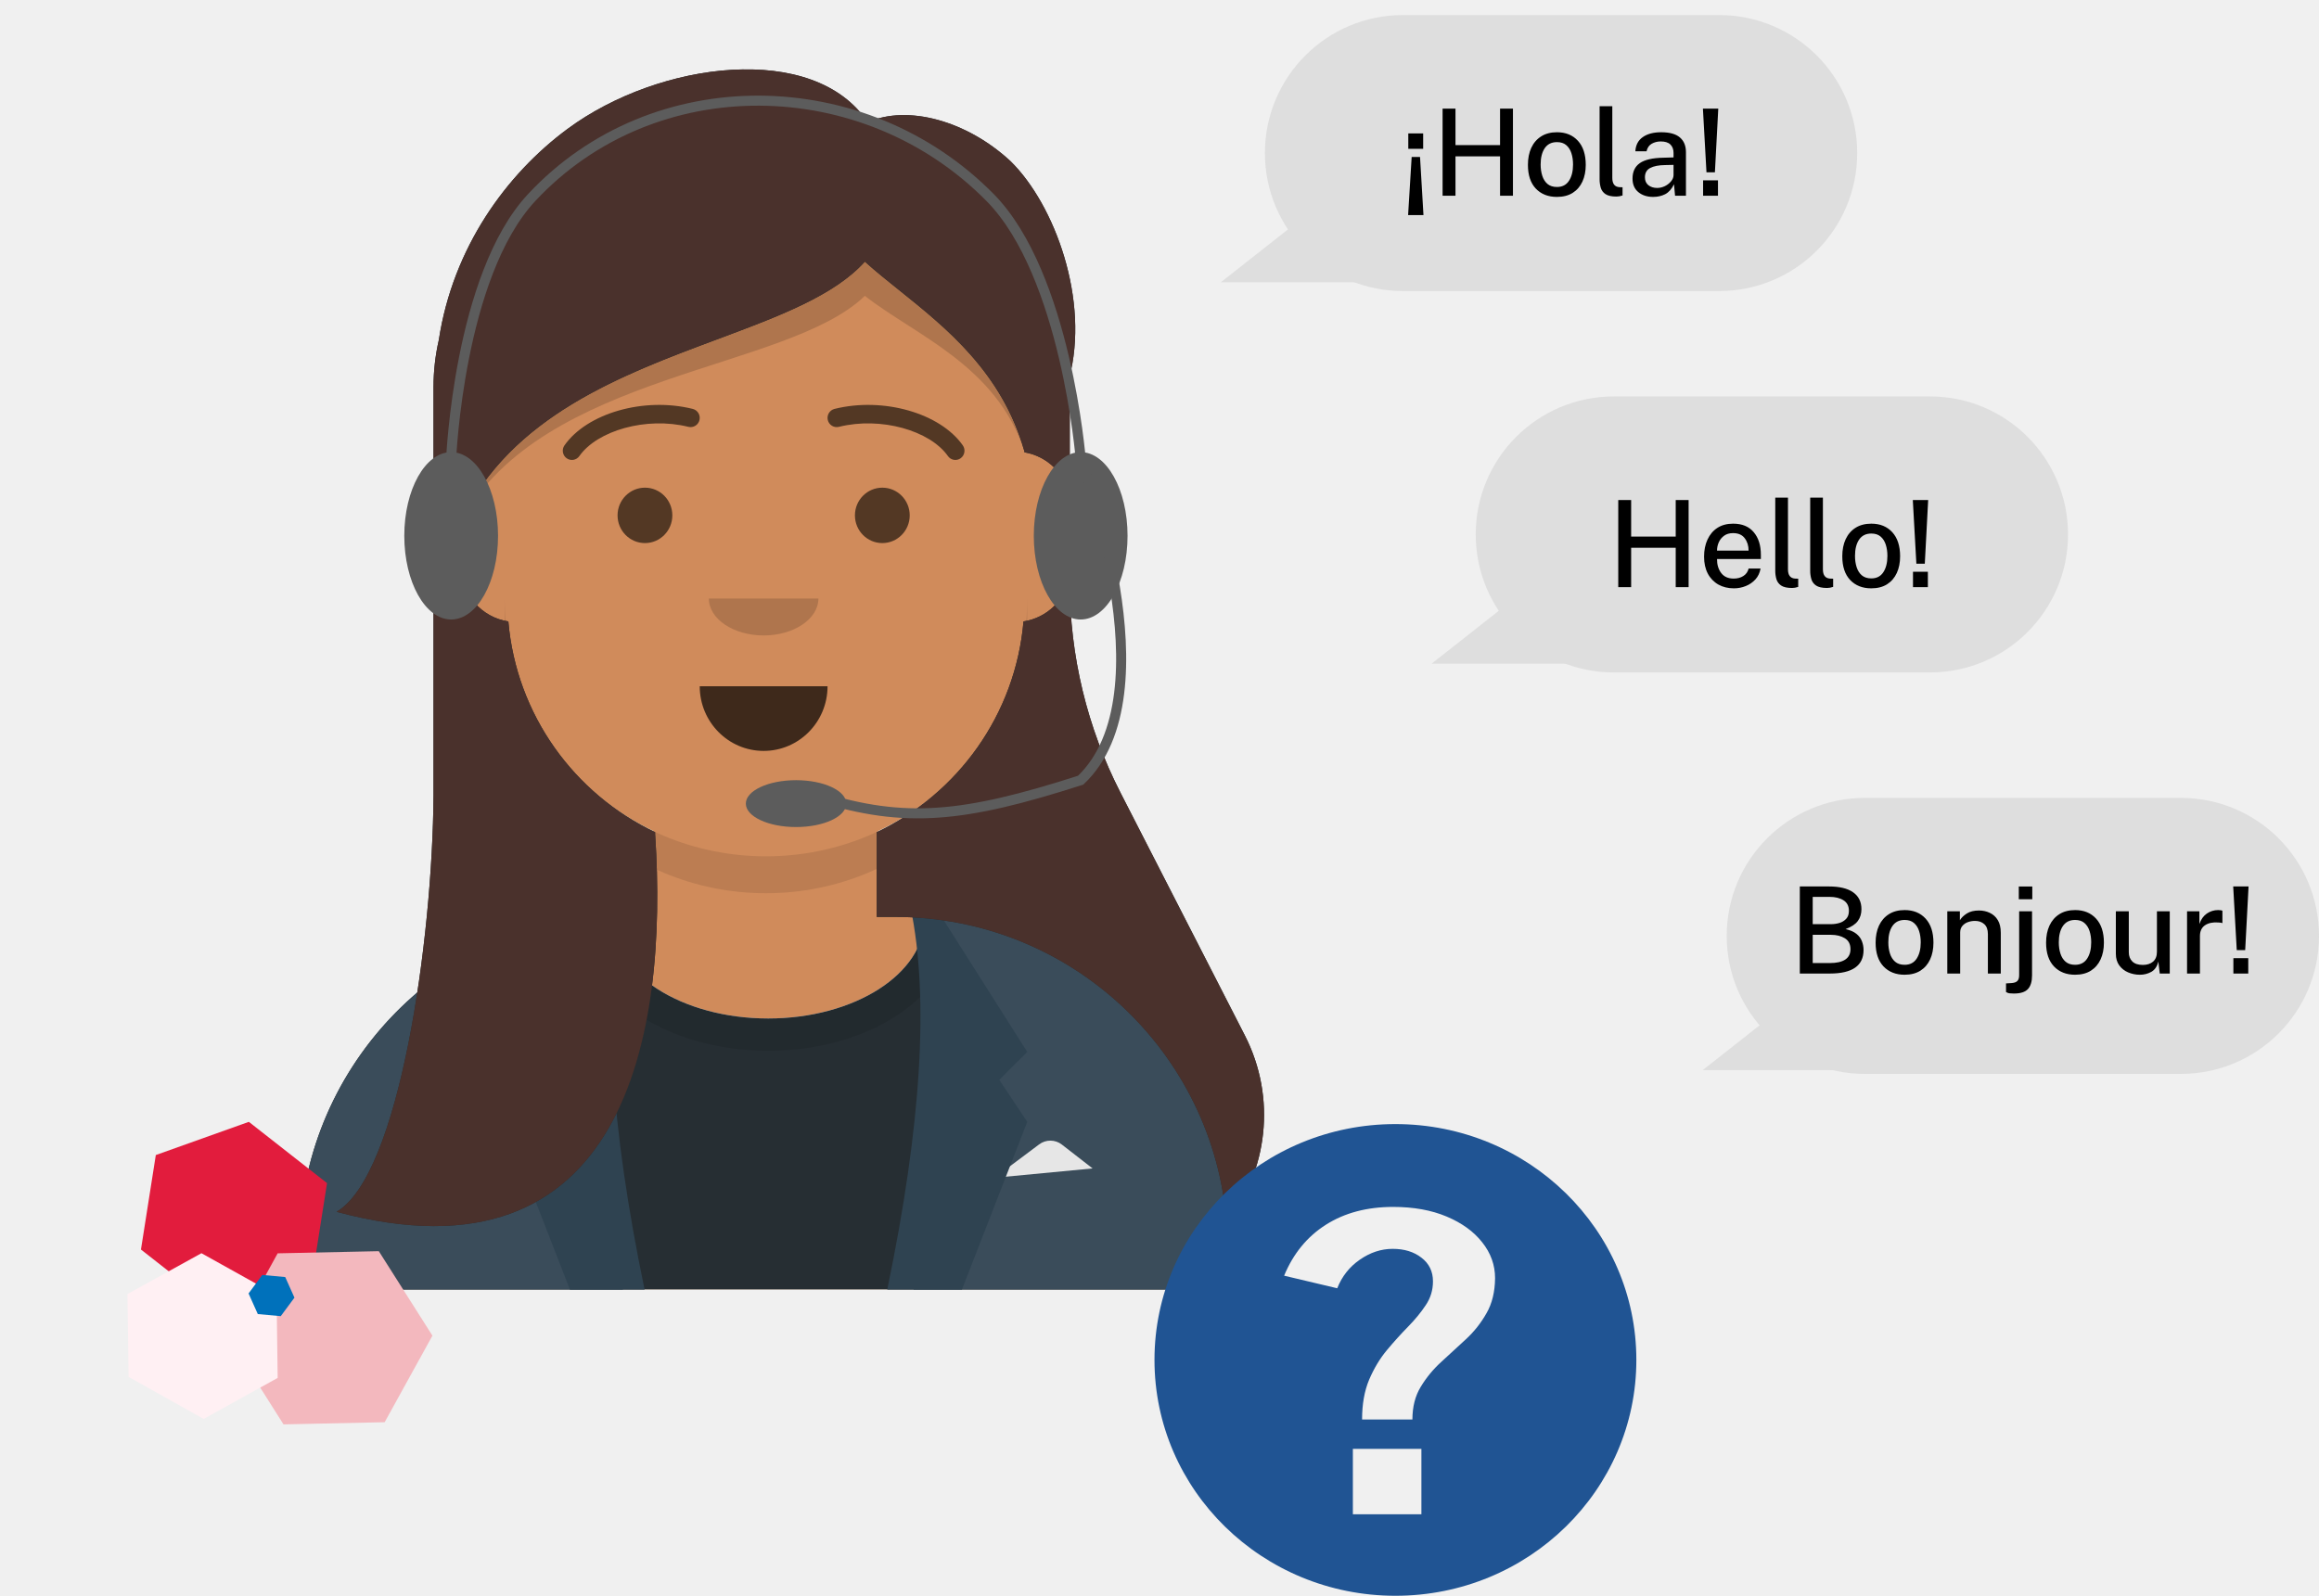
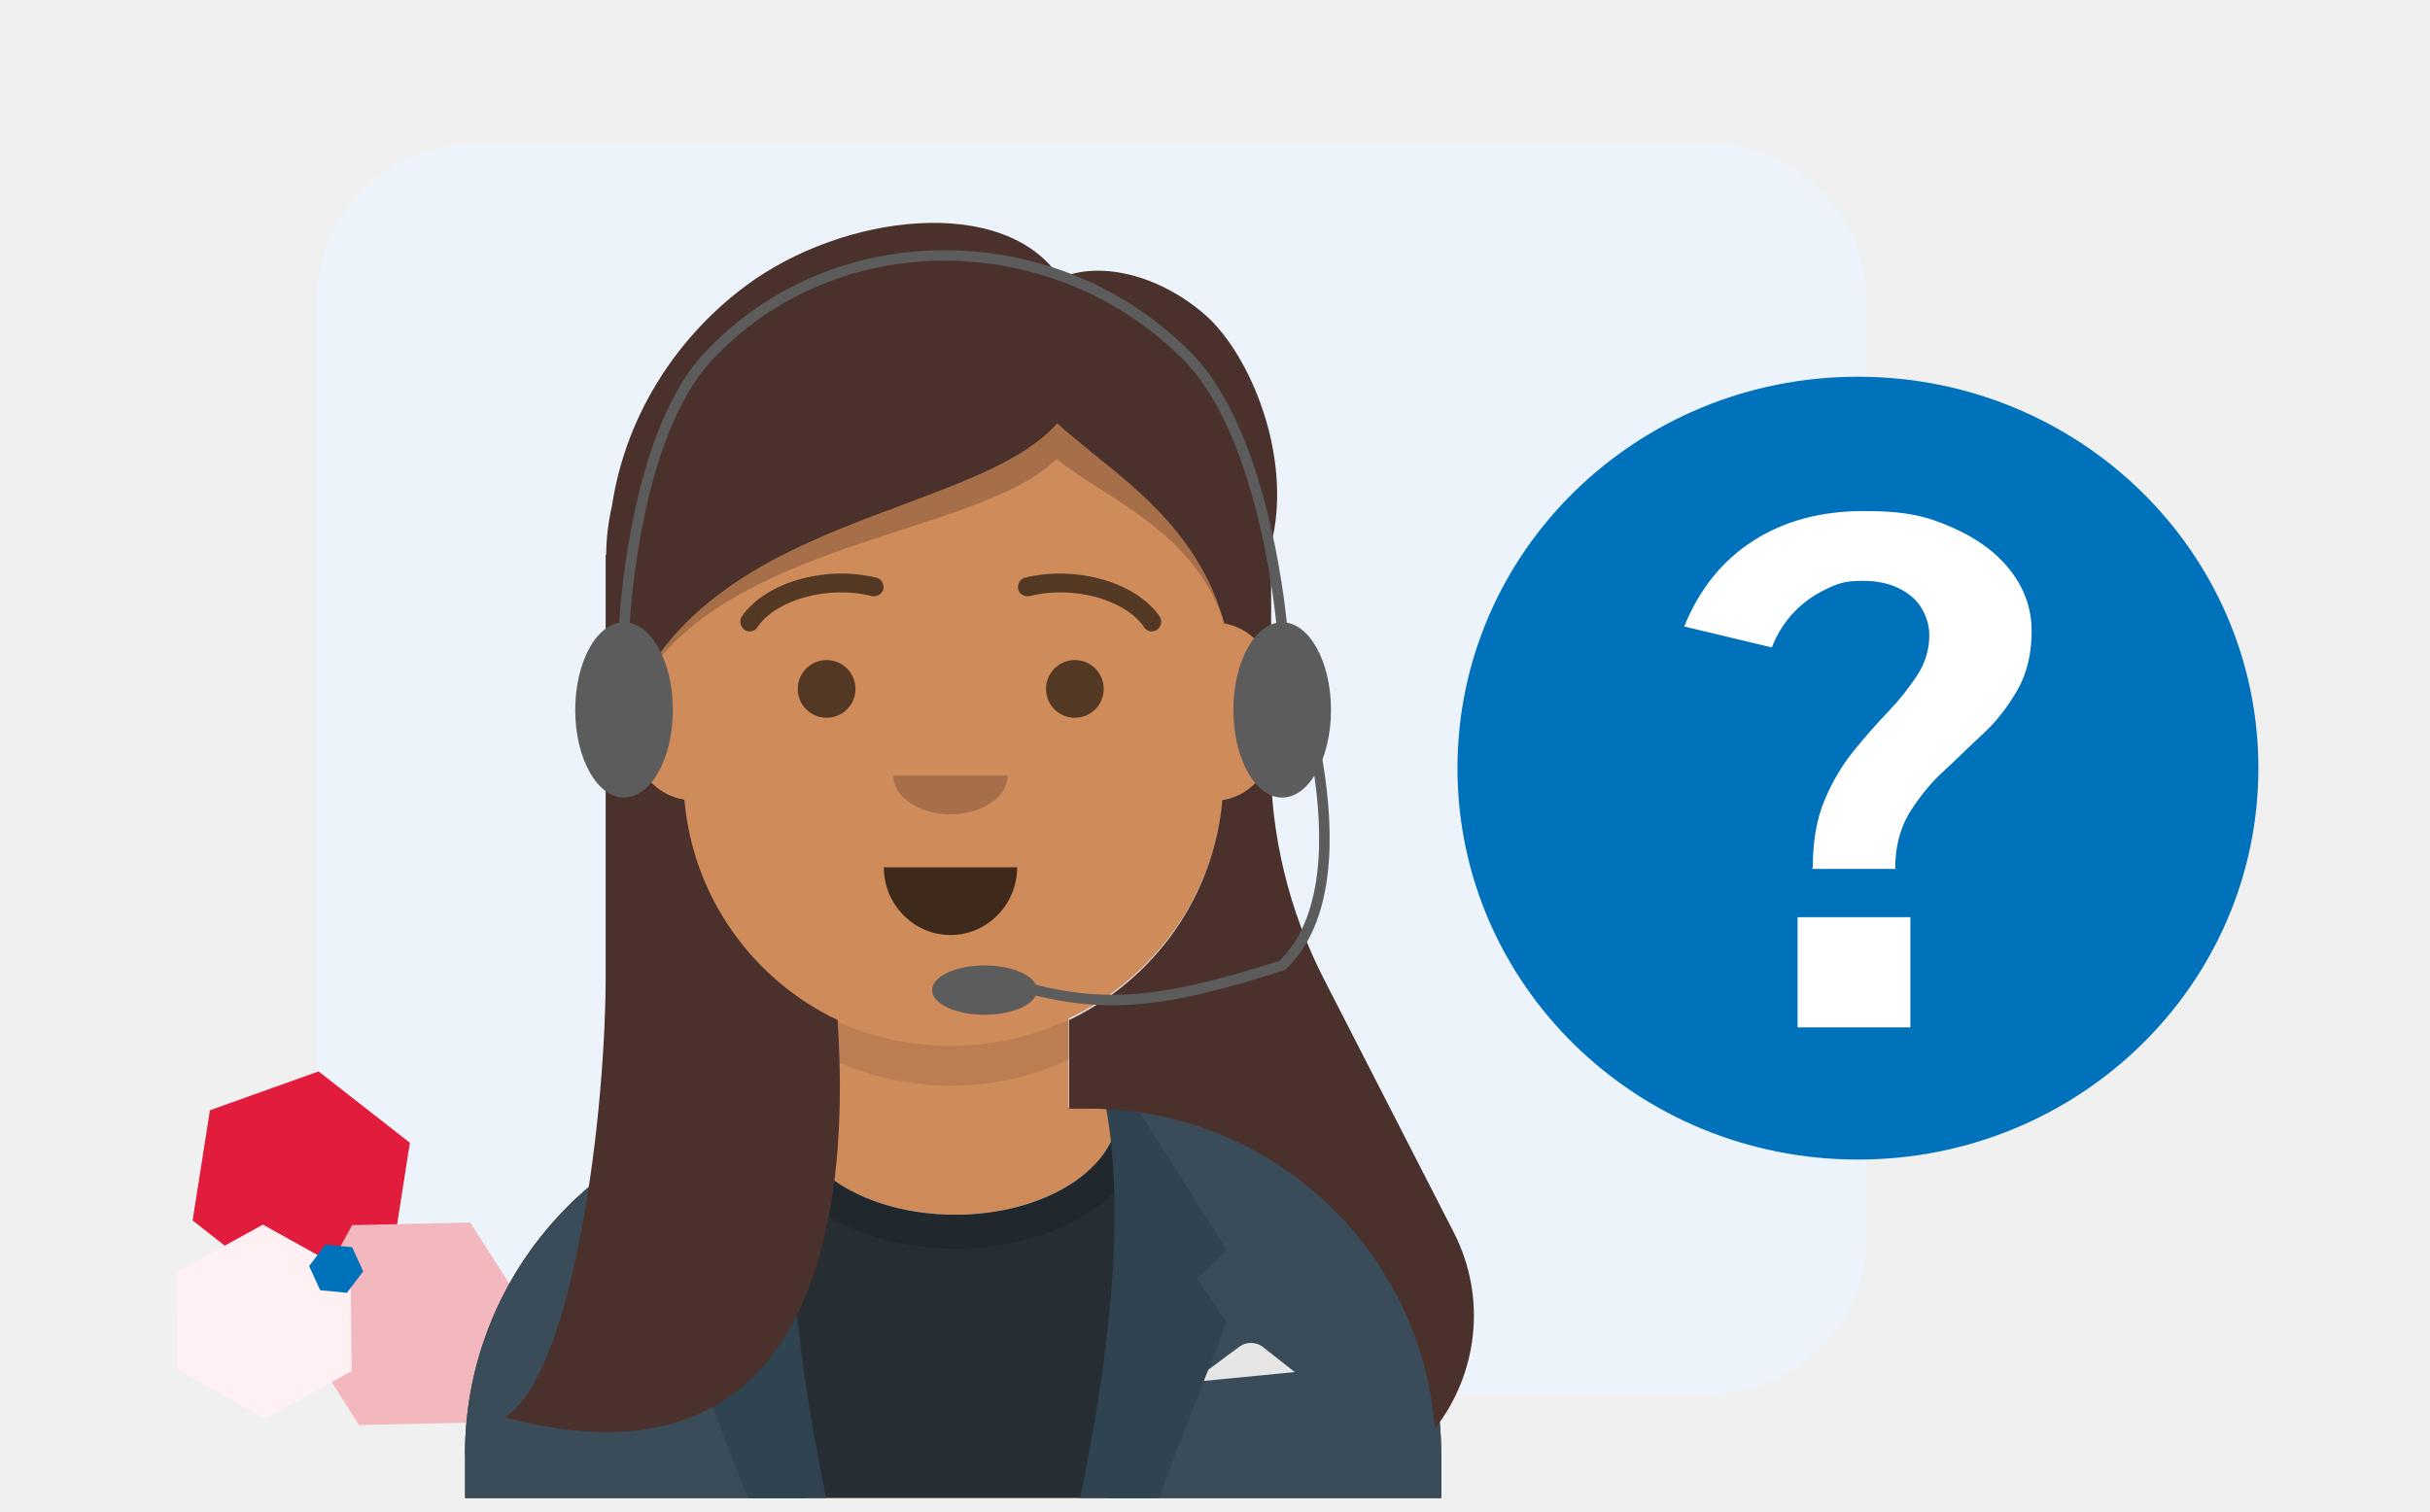
- <svg xmlns="http://www.w3.org/2000/svg" width="462" height="318" viewBox="0 0 462 318" fill="none">
-   <path d="m257.5 45 14.289 11.25h-28.578L257.5 45z" fill="#DEDEDE" />
-   <rect x="252" y="3" width="118" height="55" rx="27.5" fill="#DEDEDE" />
-   <path d="M283.528 29.652h-2.964v-3.06h2.964v3.06zm.06 13.212h-3.06l.708-11.58h1.668l.684 11.58zm15.259-11.712h-8.88V39h-2.568V21.648h2.568v7.272h8.88v-7.272h2.568V39h-2.568v-7.848zm11.324 8.088c-1.744 0-3.144-.552-4.2-1.656-1.048-1.112-1.572-2.688-1.572-4.728 0-1.304.224-2.44.672-3.408.456-.976 1.116-1.736 1.98-2.28.864-.544 1.908-.816 3.132-.816 1.744 0 3.136.568 4.176 1.704 1.04 1.136 1.56 2.736 1.56 4.8 0 1.256-.22 2.364-.66 3.324-.44.96-1.088 1.712-1.944 2.256-.856.536-1.904.804-3.144.804zm.012-1.98c1.056 0 1.852-.408 2.388-1.224.544-.824.816-1.908.816-3.252 0-.824-.108-1.572-.324-2.244-.216-.68-.56-1.22-1.032-1.62-.464-.4-1.08-.6-1.848-.6-1.072 0-1.884.404-2.436 1.212-.544.808-.816 1.892-.816 3.252 0 .808.108 1.552.324 2.232.216.68.56 1.224 1.032 1.632.48.408 1.112.612 1.896.612zm11.855 1.908c-.984 0-1.716-.164-2.196-.492a2.307 2.307 0 0 1-.936-1.272 6.045 6.045 0 0 1-.228-1.68V21.168h2.532V35.46c0 1.152.464 1.764 1.392 1.836l.648.024v1.632c-.44.144-.844.216-1.212.216zm7.315.072c-1.2 0-2.188-.32-2.964-.96-.768-.64-1.152-1.536-1.152-2.688 0-1.376.484-2.404 1.452-3.084.976-.68 2.536-1.04 4.68-1.08l2.04-.06v-.9c0-.712-.212-1.272-.636-1.68-.424-.408-1.076-.608-1.956-.6-.664.008-1.256.164-1.776.468-.52.304-.856.8-1.008 1.488h-2.232c.072-1.24.564-2.18 1.476-2.82.92-.648 2.14-.972 3.66-.972 1.688 0 2.932.344 3.732 1.032.808.688 1.212 1.668 1.212 2.94V39h-2.172l-.204-2.28c-.464.952-1.052 1.612-1.764 1.98-.712.36-1.508.54-2.388.54zm.804-1.788c.52 0 1.028-.12 1.524-.36a3.749 3.749 0 0 0 1.224-.948c.328-.392.496-.804.504-1.236v-2.052l-1.68.036c-1.28.016-2.272.212-2.976.588-.696.368-1.044.988-1.044 1.86 0 .664.228 1.184.684 1.56.464.368 1.052.552 1.764.552zm12.165-15.804-.672 12.684h-1.68l-.708-12.684h3.06zm-.06 14.292V39h-2.964v-3.06h2.964z" fill="#000" />
-   <path d="m299.5 121 14.289 11.25h-28.578L299.5 121z" fill="#DEDEDE" />
-   <rect x="294" y="79" width="118" height="55" rx="27.5" fill="#DEDEDE" />
-   <path d="M333.843 109.152h-8.88V117h-2.568V99.648h2.568v7.272h8.88v-7.272h2.568V117h-2.568v-7.848zm8.228 2.244c-.008 1.112.268 2.04.828 2.784.56.744 1.392 1.116 2.496 1.116.736 0 1.372-.168 1.908-.504.544-.336.9-.836 1.068-1.5h2.376c-.152.856-.492 1.576-1.02 2.16a5.135 5.135 0 0 1-1.932 1.332 6.218 6.218 0 0 1-2.352.456c-1.176 0-2.212-.252-3.108-.756a5.366 5.366 0 0 1-2.1-2.184c-.496-.944-.744-2.068-.744-3.372 0-1.288.228-2.424.684-3.408.456-.992 1.112-1.768 1.968-2.328.864-.56 1.908-.84 3.132-.84 1.792 0 3.16.564 4.104 1.692.952 1.12 1.428 2.62 1.428 4.5v.852h-8.736zm0-1.668h6.288c0-.976-.256-1.8-.768-2.472-.504-.68-1.28-1.02-2.328-1.02-.712 0-1.304.172-1.776.516a3.248 3.248 0 0 0-1.068 1.32 4.13 4.13 0 0 0-.348 1.656zm14.963 7.44c-.984 0-1.716-.164-2.196-.492a2.307 2.307 0 0 1-.936-1.272 6.045 6.045 0 0 1-.228-1.68V99.168h2.532v14.292c0 1.152.464 1.764 1.392 1.836l.648.024v1.632c-.44.144-.844.216-1.212.216zm6.961 0c-.984 0-1.716-.164-2.196-.492a2.307 2.307 0 0 1-.936-1.272 6.045 6.045 0 0 1-.228-1.68V99.168h2.532v14.292c0 1.152.464 1.764 1.392 1.836l.648.024v1.632c-.44.144-.844.216-1.212.216zm8.805.072c-1.744 0-3.144-.552-4.2-1.656-1.048-1.112-1.572-2.688-1.572-4.728 0-1.304.224-2.44.672-3.408.456-.976 1.116-1.736 1.98-2.28.864-.544 1.908-.816 3.132-.816 1.744 0 3.136.568 4.176 1.704 1.04 1.136 1.56 2.736 1.56 4.8 0 1.256-.22 2.364-.66 3.324-.44.96-1.088 1.712-1.944 2.256-.856.536-1.904.804-3.144.804zm.012-1.98c1.056 0 1.852-.408 2.388-1.224.544-.824.816-1.908.816-3.252 0-.824-.108-1.572-.324-2.244-.216-.68-.56-1.22-1.032-1.62-.464-.4-1.08-.6-1.848-.6-1.072 0-1.884.404-2.436 1.212-.544.808-.816 1.892-.816 3.252 0 .808.108 1.552.324 2.232.216.68.56 1.224 1.032 1.632.48.408 1.112.612 1.896.612zm11.326-15.612-.672 12.684h-1.68l-.708-12.684h3.06zm-.06 14.292V117h-2.964v-3.06h2.964z" fill="#000" />
-   <rect x="344" y="159" width="118" height="55" rx="27.5" fill="#DEDEDE" />
-   <path d="M358.567 194v-17.352h5.772c2.152 0 3.772.392 4.86 1.176 1.096.776 1.644 1.892 1.644 3.348 0 .912-.236 1.692-.708 2.34-.464.648-1.28 1.192-2.448 1.632.92.208 1.64.524 2.16.948.52.424.884.916 1.092 1.476.216.552.324 1.136.324 1.752 0 3.12-2.24 4.68-6.72 4.68h-5.976zm2.568-9.84h3.66c.568 0 1.124-.08 1.668-.24a2.97 2.97 0 0 0 1.344-.828c.36-.384.54-.912.54-1.584 0-.944-.356-1.644-1.068-2.1-.712-.456-1.636-.684-2.772-.684h-3.372v5.436zm0 7.752h3.42c1.336 0 2.352-.228 3.048-.684.704-.464 1.056-1.156 1.056-2.076 0-1-.376-1.728-1.128-2.184-.744-.456-1.656-.684-2.736-.684h-3.66v5.628zm18.305 2.328c-1.744 0-3.144-.552-4.2-1.656-1.048-1.112-1.572-2.688-1.572-4.728 0-1.304.224-2.44.672-3.408.456-.976 1.116-1.736 1.98-2.28.864-.544 1.908-.816 3.132-.816 1.744 0 3.136.568 4.176 1.704 1.04 1.136 1.56 2.736 1.56 4.8 0 1.256-.22 2.364-.66 3.324-.44.96-1.088 1.712-1.944 2.256-.856.536-1.904.804-3.144.804zm.012-1.98c1.056 0 1.852-.408 2.388-1.224.544-.824.816-1.908.816-3.252 0-.824-.108-1.572-.324-2.244-.216-.68-.56-1.22-1.032-1.62-.464-.4-1.08-.6-1.848-.6-1.072 0-1.884.404-2.436 1.212-.544.808-.816 1.892-.816 3.252 0 .808.108 1.552.324 2.232.216.68.56 1.224 1.032 1.632.48.408 1.112.612 1.896.612zm8.495 1.74v-12.408h2.508v1.788c.296-.496.756-.944 1.38-1.344.632-.4 1.44-.6 2.424-.6.776 0 1.492.156 2.148.468a3.597 3.597 0 0 1 1.596 1.44c.4.648.6 1.488.6 2.52V194h-2.568v-7.86c0-.888-.24-1.548-.72-1.98-.48-.432-1.092-.648-1.836-.648-.512 0-.996.084-1.452.252a2.513 2.513 0 0 0-1.092.768c-.28.336-.42.76-.42 1.272V194h-2.568zm16.933-17.34v2.532h-2.688v-2.532h2.688zm-.048 17.724c0 1.208-.272 2.108-.816 2.7-.544.6-1.48.9-2.808.9-.664 0-1.088-.052-1.272-.156l-.288-.144v-1.716l1.152-.072c.536-.048.912-.192 1.128-.432.224-.24.336-.624.336-1.152v-12.72h2.568v12.792zm8.569-.144c-1.744 0-3.144-.552-4.2-1.656-1.048-1.112-1.572-2.688-1.572-4.728 0-1.304.224-2.44.672-3.408.456-.976 1.116-1.736 1.98-2.28.864-.544 1.908-.816 3.132-.816 1.744 0 3.136.568 4.176 1.704 1.04 1.136 1.56 2.736 1.56 4.8 0 1.256-.22 2.364-.66 3.324-.44.96-1.088 1.712-1.944 2.256-.856.536-1.904.804-3.144.804zm.012-1.98c1.056 0 1.852-.408 2.388-1.224.544-.824.816-1.908.816-3.252 0-.824-.108-1.572-.324-2.244-.216-.68-.56-1.22-1.032-1.62-.464-.4-1.08-.6-1.848-.6-1.072 0-1.884.404-2.436 1.212-.544.808-.816 1.892-.816 3.252 0 .808.108 1.552.324 2.232.216.68.56 1.224 1.032 1.632.48.408 1.112.612 1.896.612zm12.867 1.98a5.938 5.938 0 0 1-2.328-.48 4.175 4.175 0 0 1-1.752-1.392c-.448-.624-.672-1.396-.672-2.316v-8.46h2.58v8.184c0 .744.232 1.348.696 1.812.464.464 1.164.696 2.1.696.848 0 1.528-.22 2.04-.66.512-.448.768-1.1.768-1.956v-8.076h2.556V194h-1.992l-.288-2.4c-.224.976-.688 1.664-1.392 2.064a4.588 4.588 0 0 1-2.316.576zm9.433-.24v-12.408h2.46v2.544c.304-.912.792-1.604 1.464-2.076a3.907 3.907 0 0 1 2.28-.708c.16 0 .316.012.468.036a1 1 0 0 1 .372.096v2.472a1.275 1.275 0 0 0-.408-.096c-.16-.016-.3-.028-.42-.036-1.096-.08-1.98.108-2.652.564-.664.456-.996 1.172-.996 2.148V194h-2.568zm12.254-17.352-.672 12.684h-1.68l-.708-12.684h3.06zm-.06 14.292V194h-2.964v-3.06h2.964z" fill="#000" />
-   <path d="m353.5 202 14.289 11.25h-28.578L353.5 202z" fill="#DEDEDE" />
-   <path d="M174.586 165.694v16.89h3.708c36.868 0 66.755 29.608 66.755 66.131v8.266H59.619v-8.266c0-36.523 29.887-66.131 66.755-66.131h3.709v-16.89c-15.982-7.521-27.47-22.892-29.386-41.083-5.401-.757-9.555-5.354-9.555-10.913v-12.859c0-5.461 4.01-9.995 9.272-10.87v-5.662c0-28.407 23.245-51.435 51.92-51.435s51.921 23.028 51.921 51.435v5.663c5.262.874 9.271 5.408 9.271 10.869v12.859c0 5.559-4.154 10.156-9.554 10.913-1.917 18.191-13.404 33.562-29.386 41.083z" fill="#D0C6AC" />
-   <mask id="a" style="mask-type:alpha" maskUnits="userSpaceOnUse" x="59" y="32" width="187" height="225">
-     <path fill-rule="evenodd" clip-rule="evenodd" d="M174.903 165.616v16.905h3.719c36.97 0 66.94 29.633 66.94 66.187v8.273H59.617v-8.273c0-36.554 29.97-66.187 66.94-66.187h3.719v-16.905c-16.026-7.527-27.545-22.911-29.467-41.118-5.416-.757-9.581-5.358-9.581-10.922v-12.869c0-5.466 4.02-10.004 9.297-10.88V84.16c0-28.431 23.31-51.479 52.065-51.479 28.754 0 52.064 23.048 52.064 51.479v5.668c5.276.875 9.297 5.413 9.297 10.879v12.869c0 5.564-4.165 10.165-9.581 10.922-1.922 18.207-13.441 33.591-29.467 41.118z" fill="#fff" />
-   </mask>
-   <g mask="url(#a)">
-     <path fill="#D08B5B" d="M29.866 32.681h245.446v224.3H29.866z" />
-   </g>
-   <mask id="b" style="mask-type:alpha" maskUnits="userSpaceOnUse" x="59" y="32" width="187" height="226">
-     <path fill-rule="evenodd" clip-rule="evenodd" d="M174.903 165.683v16.913h3.719c36.97 0 66.94 29.647 66.94 66.22v8.277H59.617v-8.277c0-36.573 29.97-66.22 66.94-66.22h3.719v-16.913c-16.026-7.531-27.545-22.923-29.467-41.139-5.416-.757-9.581-5.361-9.581-10.927v-12.876c0-5.47 4.02-10.009 9.297-10.885v-5.67c0-28.446 23.31-51.505 52.065-51.505 28.754 0 52.064 23.06 52.064 51.505v5.67c5.276.876 9.297 5.416 9.297 10.885v12.876c0 5.566-4.165 10.17-9.581 10.927-1.922 18.216-13.441 33.608-29.467 41.139z" fill="#fff" />
-   </mask>
-   <g mask="url(#b)">
-     <path d="M204.654 105.339v21.153c0 28.445-23.31 51.505-52.064 51.505-28.755 0-52.065-23.06-52.065-51.505v-21.153 13.796c0 28.445 23.31 51.504 52.065 51.504 28.754 0 52.064-23.059 52.064-51.504v-13.796z" fill="#000" fill-opacity=".1" />
-   </g>
-   <path d="M184.163 182.03c34.377 2.814 61.398 31.575 61.398 66.641v8.31H59.617v-8.31c0-35.383 27.512-64.347 62.334-66.711-.028.347-.042.696-.042 1.048 0 11.017 13.944 19.948 31.145 19.948s31.146-8.931 31.146-19.948c0-.328-.013-.654-.037-.978z" fill="#E6E6E6" />
-   <mask id="c" style="mask-type:alpha" maskUnits="userSpaceOnUse" x="59" y="181" width="187" height="76">
-     <path fill-rule="evenodd" clip-rule="evenodd" d="M184.163 182.03c34.377 2.814 61.398 31.575 61.398 66.641v8.31H59.617v-8.31c0-35.383 27.512-64.347 62.334-66.711-.028.347-.042.696-.042 1.048 0 11.017 13.944 19.948 31.145 19.948s31.146-8.931 31.146-19.948c0-.328-.013-.654-.037-.978z" fill="#fff" />
-   </mask>
-   <g mask="url(#c)">
-     <path fill="#262E33" d="M29.866 154.824h245.446v102.157H29.866z" />
-   </g>
-   <mask id="d" style="mask-type:alpha" maskUnits="userSpaceOnUse" x="59" y="181" width="187" height="76">
-     <path fill-rule="evenodd" clip-rule="evenodd" d="M184.163 182.03c34.377 2.814 61.398 31.575 61.398 66.641v8.31H59.617v-8.31c0-35.383 27.512-64.347 62.334-66.711-.028.347-.042.696-.042 1.048 0 11.017 13.944 19.948 31.145 19.948s31.146-8.931 31.146-19.948c0-.328-.013-.654-.037-.978z" fill="#fff" />
-   </mask>
-   <g mask="url(#d)">
-     <ellipse cx="153.054" cy="184.401" rx="36.85" ry="24.995" fill="#000" fill-opacity=".16" opacity=".6" />
-   </g>
-   <path fill-rule="evenodd" clip-rule="evenodd" d="M59.617 248.671c0-35.924 28.368-65.231 63.951-66.793-2.831 10.78-4.449 23.262-4.449 36.566 0 14.123 1.823 27.319 4.985 38.537H59.617v-8.31zm185.945 8.31h-63.558c3.162-11.218 4.985-24.414 4.985-38.537 0-13.284-1.613-25.749-4.436-36.518 35.14 2.033 63.009 31.139 63.009 66.745v8.31z" fill="#3A4C5A" />
-   <path d="m198.146 234.695 8.884-6.655a3.724 3.724 0 0 1 4.515.039l6.125 4.759-19.524 1.857z" fill="#E6E6E6" />
-   <path d="M123.768 180.837c-3.719 17.952-2.169 43.334 4.649 76.144h-14.876l-13.016-33.429 5.578-8.358-5.578-5.571 17.665-27.858c1.885-.585 3.744-.895 5.578-.928zm57.643 0c3.718 17.952 2.169 43.334-4.649 76.144h14.875l13.017-33.429-5.579-8.358 5.579-5.571-17.665-27.858c-1.885-.585-3.745-.895-5.578-.928z" fill="#2F4351" />
-   <path d="M139.403 136.752c0 7.116 5.7 12.884 12.732 12.884 7.032 0 12.732-5.768 12.732-12.884" fill="#000" fill-opacity=".7" />
-   <path d="M141.221 119.267c0 4.066 4.886 7.362 10.914 7.362 6.027 0 10.913-3.296 10.913-7.362" fill="#000" fill-opacity=".16" />
-   <ellipse cx="128.489" cy="102.701" rx="5.457" ry="5.522" fill="#000" fill-opacity=".6" />
-   <ellipse cx="175.78" cy="102.701" rx="5.457" ry="5.522" fill="#000" fill-opacity=".6" />
-   <path d="M115.421 90.883c3.56-5.07 13.321-7.913 21.729-5.823a1.818 1.818 0 0 0 2.2-1.349 1.842 1.842 0 0 0-1.333-2.226c-9.764-2.427-21.067.865-25.561 7.266a1.855 1.855 0 0 0 .429 2.566 1.805 1.805 0 0 0 2.536-.434zm73.428 0c-3.561-5.07-13.321-7.912-21.729-5.823a1.819 1.819 0 0 1-2.201-1.349 1.843 1.843 0 0 1 1.333-2.226c9.764-2.427 21.067.865 25.562 7.266.582.828.39 1.977-.429 2.566a1.805 1.805 0 0 1-2.536-.434z" fill="#000" fill-opacity=".6" />
-   <mask id="e" style="mask-type:alpha" maskUnits="userSpaceOnUse" x="31" y="0" width="243" height="258">
-     <path fill="#fff" d="M31.179 0H274v257.093H31.179z" />
-   </mask>
-   <g mask="url(#e)">
-     <path fill-rule="evenodd" clip-rule="evenodd" d="M86.365 77.17v81.255c-.176 28.936-6.8 75.748-19.315 83.059 57.356 15.423 66.16-35.025 63.465-75.292v-.357c-16.125-7.647-27.638-23.41-29.241-42.002-5.314-.794-9.39-5.37-9.39-10.896v-9.182c9.988-20.844 31.889-29.012 50.993-36.136 12.251-4.568 23.351-8.708 29.423-15.487 2.054 1.861 4.381 3.725 6.828 5.687 9.391 7.524 20.565 16.478 24.969 32.163v.153a11.038 11.038 0 0 1 9.028 8.93V79.002c0-1.187-.049-2.362-.145-3.524 4.177-15.615-2.845-34.697-11.642-43.342-8.721-8.096-20.513-11.31-28.47-7.784-10.674-16.105-41.521-12.195-59.829 1.357-12.164 9.008-22.806 23.626-25.614 42.026a42.305 42.305 0 0 0-1.06 9.435zm117.54 46.663c-1.603 18.591-13.116 34.355-29.241 42.002v16.884h3.679c34.863 0 63.434 26.893 66.032 61.031 8.144-10.371 10.024-24.927 3.62-37.432l-24.787-48.396a91.694 91.694 0 0 1-10.083-41.799v-1.251a11.037 11.037 0 0 1-9.22 8.961z" fill="#272C2E" />
-     <mask id="f" style="mask-type:alpha" maskUnits="userSpaceOnUse" x="67" y="13" width="185" height="232">
-       <path fill-rule="evenodd" clip-rule="evenodd" d="M86.365 158.425V77.17c0-3.243.367-6.401 1.06-9.434 2.808-18.4 13.45-33.019 25.614-42.027 18.308-13.552 49.155-17.462 59.829-1.357 7.957-3.527 19.749-.312 28.47 7.784 8.797 8.645 15.819 27.727 11.642 43.342.096 1.162.145 2.337.145 3.524v20.063a11.038 11.038 0 0 0-9.028-8.93v-.153c-5.552-19.774-21.864-28.85-31.797-37.85-15.539 17.35-64.023 17.411-80.416 51.623v9.182c0 5.526 4.076 10.102 9.39 10.896 1.603 18.592 13.116 34.355 29.241 42.002v.357c2.695 40.267-6.109 90.715-63.465 75.292 12.514-7.311 19.139-54.123 19.315-83.059zm88.299 7.41c16.125-7.647 27.638-23.411 29.241-42.002a11.037 11.037 0 0 0 9.22-8.961v1.251a91.694 91.694 0 0 0 10.083 41.799l24.787 48.396c6.404 12.505 4.524 27.061-3.62 37.432-2.598-34.138-31.169-61.031-66.032-61.031h-3.679v-16.884z" fill="#fff" />
-     </mask>
-     <g mask="url(#f)">
-       <path fill="#4A312C" d="M67.05 13.775h242.821v257.093H67.05z" />
-     </g>
-     <path fill-rule="evenodd" clip-rule="evenodd" d="M91.884 103.755c16.393-29.69 64.877-29.743 80.416-44.8 9.913 7.796 26.179 13.827 31.763 30.907-5.584-19.69-21.85-28.747-31.763-37.73-15.539 17.35-64.023 17.411-80.416 51.623z" fill="#000" fill-opacity=".16" />
-   </g>
-   <ellipse cx="215.296" cy="106.772" rx="9.339" ry="16.677" fill="#5C5C5C" />
-   <ellipse cx="89.883" cy="106.772" rx="9.339" ry="16.677" fill="#5C5C5C" />
-   <path d="M89.883 91.429s1.524-36.472 16.01-52.033c24.319-26.123 66.362-25.443 91.392 0 15.079 15.33 18.011 52.033 18.011 52.033s18.151 46.835 0 64.041c-23.363 7.51-34.937 8.613-52.033 3.335" stroke="#5C5C5C" stroke-width="2" />
-   <ellipse cx="158.593" cy="160.139" rx="10.006" ry="4.67" fill="#5C5C5C" />
-   <path d="m65.152 235.765-2.968 18.863-18.527 6.586-15.574-12.216 2.959-18.828 18.534-6.616 15.576 12.211z" fill="#E21C3D" />
-   <path d="m86.151 266.161-9.517 17.247-20.153.434-10.647-16.832 9.482-17.255 20.152-.429 10.683 16.835z" fill="#F3B8BE" />
-   <path d="m55.099 258.074.218 16.509-14.742 8.169-14.959-8.377-.218-16.509 14.734-8.134 14.967 8.342z" fill="#FFF0F3" />
-   <path d="m55.93 262.277-4.57-.419-1.839-4.107 2.732-3.688 4.57.419 1.839 4.107-2.732 3.688z" fill="#0071BB" />
-   <path fill-rule="evenodd" clip-rule="evenodd" d="M278 317.995c26.509 0 48-21.038 48-46.997S304.509 224 278 224s-48 21.039-48 46.998c0 25.959 21.491 46.997 48 46.997zm-13.852-73.937c-3.727 2.367-6.5 5.751-8.32 10.152l10.581 2.507c.939-2.368 2.432-4.262 4.48-5.682 2.076-1.448 4.267-2.173 6.571-2.173 2.304 0 4.209.585 5.717 1.755 1.536 1.17 2.304 2.743 2.304 4.721 0 1.755-.484 3.342-1.451 4.763-.938 1.42-2.105 2.841-3.498 4.261a79.68 79.68 0 0 0-4.224 4.679c-1.394 1.671-2.575 3.635-3.542 5.891-.938 2.228-1.408 4.874-1.408 7.938h10.027c0-2.535.555-4.707 1.664-6.518a22.231 22.231 0 0 1 4.096-4.971 781.565 781.565 0 0 0 4.907-4.512 21.28 21.28 0 0 0 4.096-5.181c1.109-1.922 1.678-4.247 1.706-6.977 0-2.618-.853-4.999-2.56-7.144-1.678-2.144-4.039-3.857-7.082-5.138-3.044-1.282-6.6-1.922-10.667-1.922-5.205 0-9.671 1.184-13.397 3.551zm19.029 57.695v-13.035h-13.653v13.035h13.653z" fill="#205493" />
+ <svg xmlns="http://www.w3.org/2000/svg" id="Layer_1" version="1.1" viewBox="0 0 463 288">
+   <defs>
+     <style>.st0{fill:#e6e6e6}.st1{fill-opacity:.6}.st7{fill:#5c5c5c}</style>
+   </defs>
+   <rect x="60.3" y="27.4" width="295.4" height="238.3" rx="30.2" ry="30.2" style="fill:#ecf3fa" />
+   <path d="m78.1 217.8-3.3 21.1-20.7 7.4-17.4-13.7 3.3-21 20.7-7.4 17.4 13.6Z" style="fill:#e21c3d" />
+   <path d="m101.5 251.8-10.6 19.3-22.5.5-11.9-18.8 10.6-19.3 22.5-.5 12 18.8Z" style="fill:#f3b8be" />
+   <path d="m66.8 242.8.2 18.5-16.5 9.1-16.7-9.4-.2-18.5 16.5-9.1 16.7 9.3q0 .1 0 0Z" style="fill:#fff0f3" />
+   <path d="m66.1 246.4-5.1-.5-2.1-4.6 3.1-4.1 5.1.5 2.1 4.6-3.1 4.1Zm364.2-100c0 41.2-34.1 74.6-76.3 74.6s-76.3-33.4-76.3-74.6 34.1-74.6 76.3-74.6 76.3 33.4 76.3 74.6Z" style="fill:#0071bb" />
+   <path d="M345.4 165.4c0-4.9.7-9.2 2.2-12.8s3.4-6.8 5.6-9.5 4.4-5.2 6.6-7.5 4-4.6 5.5-6.9c1.5-2.3 2.3-4.9 2.3-7.6s-1.2-5.7-3.6-7.6-5.4-2.8-9-2.8-4.8.5-7.1 1.6-4.3 2.5-6.1 4.4c-1.8 1.9-3.2 4.1-4.2 6.7l-16.7-4c2.9-7.1 7.2-12.5 13.1-16.3s12.9-5.7 21.1-5.7 12 1 16.8 3.1 8.5 4.8 11.2 8.3 4 7.3 4 11.5-.9 8.1-2.7 11.2c-1.8 3.1-3.9 5.9-6.5 8.3-2.6 2.4-5.1 4.9-7.7 7.3-2.6 2.4-4.7 5.1-6.5 8-1.7 2.9-2.6 6.4-2.6 10.5h-15.8v-.2h.1Zm-2.9 30.4v-21H364v21h-21.5Z" style="fill:#fff" />
+   <path d="M203.6 194.2v16.9h3.7c36.9 0 66.7 29.6 66.7 66.1v8.3H88.6v-8.3c0-36.5 29.9-66.1 66.8-66.1h3.7v-16.9c-16-7.5-27.5-22.9-29.4-41.1-5.4-.8-9.6-5.4-9.6-10.9v-12.9c0-5.5 4-10 9.3-10.9v-5.7c0-28.4 23.2-51.4 51.9-51.4s51.9 23 51.9 51.4v5.7c5.3.9 9.3 5.4 9.3 10.9v12.9c0 5.6-4.1 10.2-9.6 10.9-1.9 18.2-13.4 33.6-29.4 41.1Z" style="fill:#d08b5b" />
+   <path class="st0" d="M213.2 210.6c34.4 2.8 61.4 31.6 61.4 66.6v8.3h-186v-8.3c0-35.4 27.5-64.4 62.3-66.7v1.1c0 11 13.9 19.9 31.1 19.9s31.1-8.9 31.1-19.9v-1Z" />
+   <path d="M213.2 210.6c34.4 2.8 61.4 31.6 61.4 66.6v8.3h-186v-8.3c0-35.4 27.5-64.4 62.3-66.7v1.1c0 11 13.9 19.9 31.1 19.9s31.1-8.9 31.1-19.9v-1Z" style="fill:#262e33;fill-rule:evenodd" id="c" />
+   <path d="M204.1 194.1v7.6c-.8.4-1.6.7-2.4 1.1-13.1 5.5-27.9 5.5-41.1 0-.8-.3-1.5-.6-2.2-1v-7.6c.7.4 1.5.7 2.2 1 13.1 5.5 27.9 5.5 41.1 0l2.4-1Z" style="fill-opacity:.1;fill-rule:evenodd" />
+   <path d="M218.9 213c0 13.8-16.5 25-36.9 25s-36.9-11.2-36.9-25 0-1.2.1-1.8c1.9-.3 3.7-.5 5.6-.6v1.1c0 11 13.9 19.9 31.1 19.9s31.1-8.9 31.1-19.9v-1c1.9.2 3.8.4 5.6.7v1.7Z" style="isolation:isolate;opacity:.6;fill-opacity:.2" />
+   <path d="M88.6 277.2c0-35.9 28.4-65.2 64-66.8-2.8 10.8-4.4 23.3-4.4 36.6s1.8 27.3 5 38.5H88.7v-8.3Zm186 8.3H211c3.2-11.2 5-24.4 5-38.5s-1.6-25.8-4.4-36.5c35.1 2 63 31.1 63 66.7v8.3Z" style="fill-rule:evenodd;fill:#3a4c5a" />
+   <path class="st0" d="m227.2 263.3 8.9-6.6c1.3-1 3.2-1 4.5 0l6.1 4.8-19.5 1.9Z" />
+   <path d="M152.8 209.4c-3.7 17.9-2.2 43.3 4.6 76.1h-14.9l-13-33.4 5.6-8.4-5.6-5.6 17.7-27.9c1.9-.6 3.7-.9 5.6-.9Zm57.6 0c3.7 17.9 2.2 43.3-4.6 76.1h14.9l13-33.4-5.6-8.4 5.6-5.6-17.7-27.9c-1.9-.6-3.7-.9-5.6-.9Z" style="fill:#2f4351" />
+   <path d="M168.4 165.3c0 7.1 5.7 12.9 12.7 12.9s12.7-5.8 12.7-12.9" style="fill-opacity:.7" />
+   <path d="M170.2 147.8c0 4.1 4.9 7.4 10.9 7.4s10.9-3.3 10.9-7.4" style="fill-opacity:.2" />
+   <circle class="st1" cx="157.5" cy="131.3" r="5.5" />
+   <circle class="st1" cx="204.8" cy="131.3" r="5.5" />
+   <path class="st1" d="M144.4 119.4c3.6-5.1 13.3-7.9 21.7-5.8 1 .2 2-.4 2.2-1.3.2-1-.4-2-1.3-2.2-9.8-2.4-21.1.9-25.6 7.3-.6.8-.4 2 .4 2.6.8.6 1.9.4 2.5-.4Zm73.5 0c-3.6-5.1-13.3-7.9-21.7-5.8-1 .2-2-.4-2.2-1.3-.2-1 .4-2 1.3-2.2 9.8-2.4 21.1.9 25.6 7.3.6.8.4 2-.4 2.6-.8.6-1.9.4-2.5-.4Z" />
+   <path d="M115.4 105.7V187c-.2 28.9-6.8 75.8-19.3 83.1 57.4 15.4 66.2-35 63.5-75.3v-.4c-16.1-7.6-27.6-23.4-29.2-42-5.3-.8-9.4-5.4-9.4-10.9v-9.2c10-20.8 31.9-29 51-36.1 12.2-4.6 23.4-8.7 29.4-15.5 2.1 1.9 4.4 3.7 6.8 5.7 9.4 7.5 20.6 16.5 25 32.2v.2c4.6.8 8.2 4.3 9 8.9v-20.1c0-1.2 0-2.4-.1-3.5 4.2-15.6-2.9-34.7-11.6-43.3-8.7-8.1-20.5-11.3-28.5-7.8-10.7-16.1-41.5-12.2-59.8 1.4-12.2 9-22.8 23.6-25.6 42-.7 3.1-1.1 6.3-1.1 9.4Zm117.5 46.7c-1.6 18.6-13.1 34.3-29.2 42v16.9h3.7c34.9 0 63.4 26.9 66 61 8.1-10.4 10-24.9 3.6-37.4l-24.8-48.4c-6.6-12.9-10.1-27.3-10.1-41.8v-1.2c-.8 4.6-4.5 8.3-9.2 9Z" style="fill:#4a312c;fill-rule:evenodd" />
+   <path d="M120.9 132.3c16.4-29.7 64.9-29.7 80.4-44.8 9.9 7.8 26.2 13.8 31.8 30.9-5.6-19.7-21.9-28.8-31.8-37.7-15.5 17.3-64 17.4-80.4 51.6Z" style="fill-rule:evenodd;fill-opacity:.2" />
+   <ellipse class="st7" cx="244.3" cy="135.3" rx="9.3" ry="16.7" />
+   <ellipse class="st7" cx="118.9" cy="135.3" rx="9.3" ry="16.7" />
+   <path d="M118.9 120s1.5-36.5 16-52c24.3-26.1 66.4-25.4 91.4 0 15.1 15.3 18 52 18 52s18.1 46.8 0 64c-23.4 7.5-34.9 8.6-52 3.3" style="fill:none;stroke:#5c5c5c;stroke-width:2px" />
+   <ellipse class="st7" cx="187.6" cy="188.7" rx="10" ry="4.7" />
</svg>
